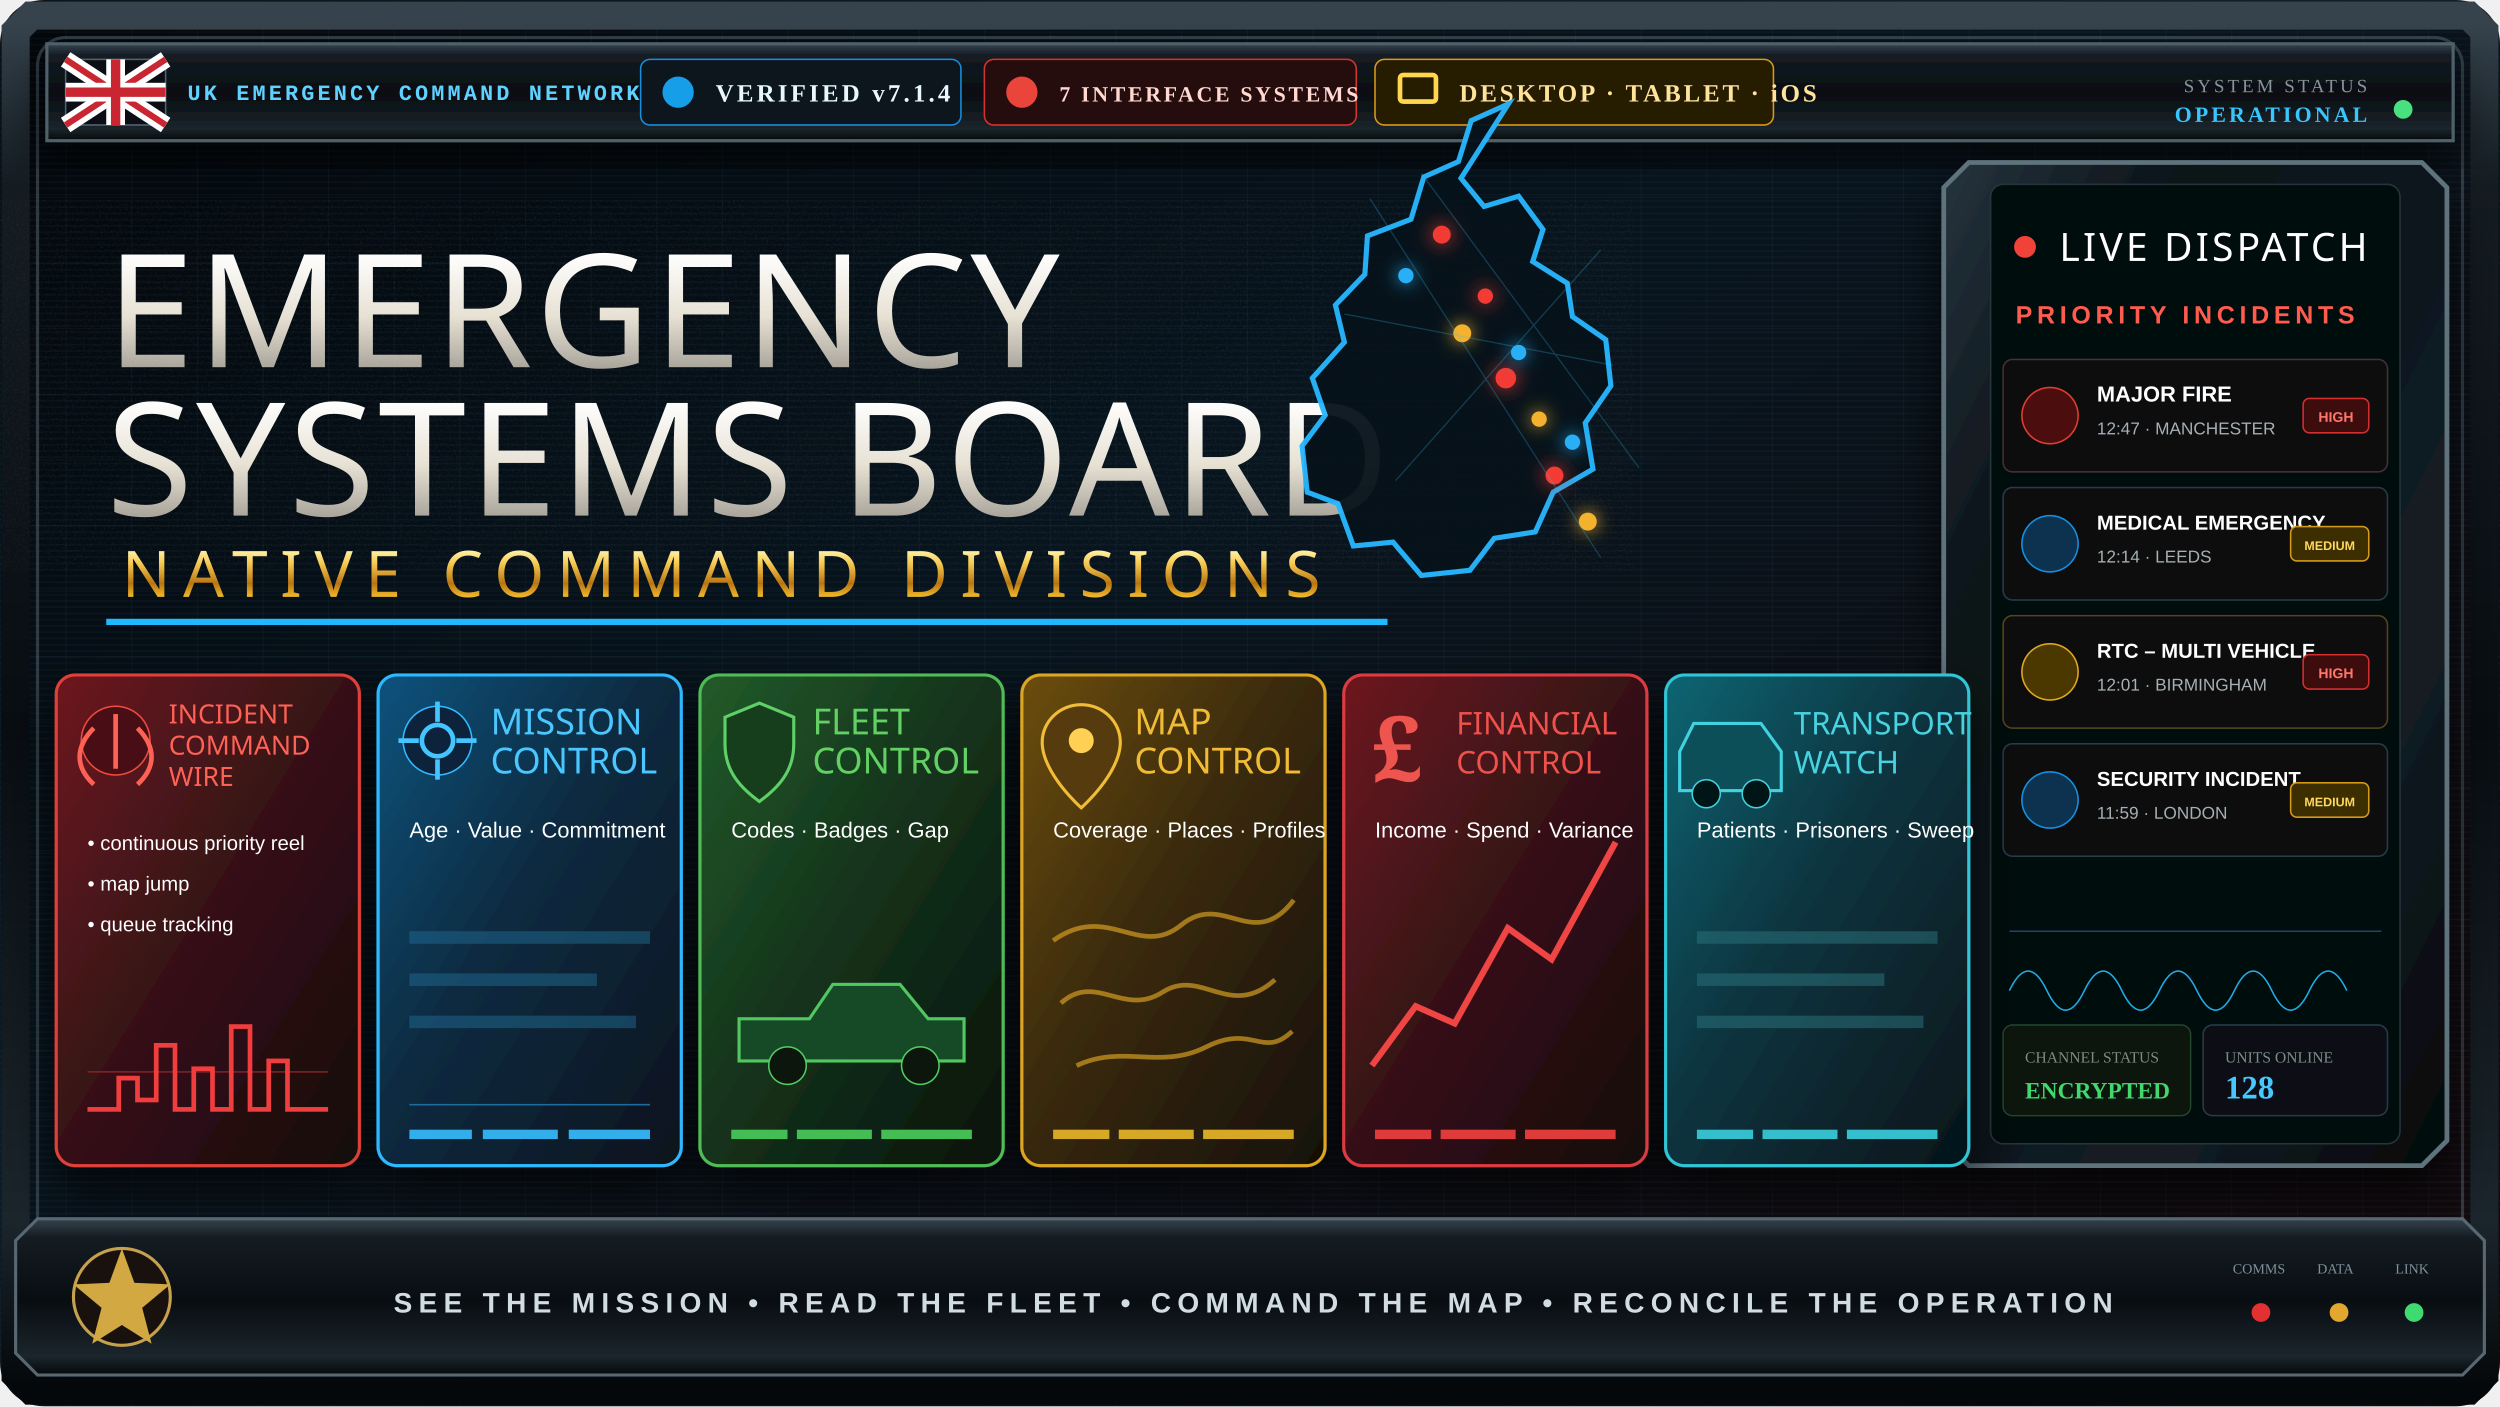
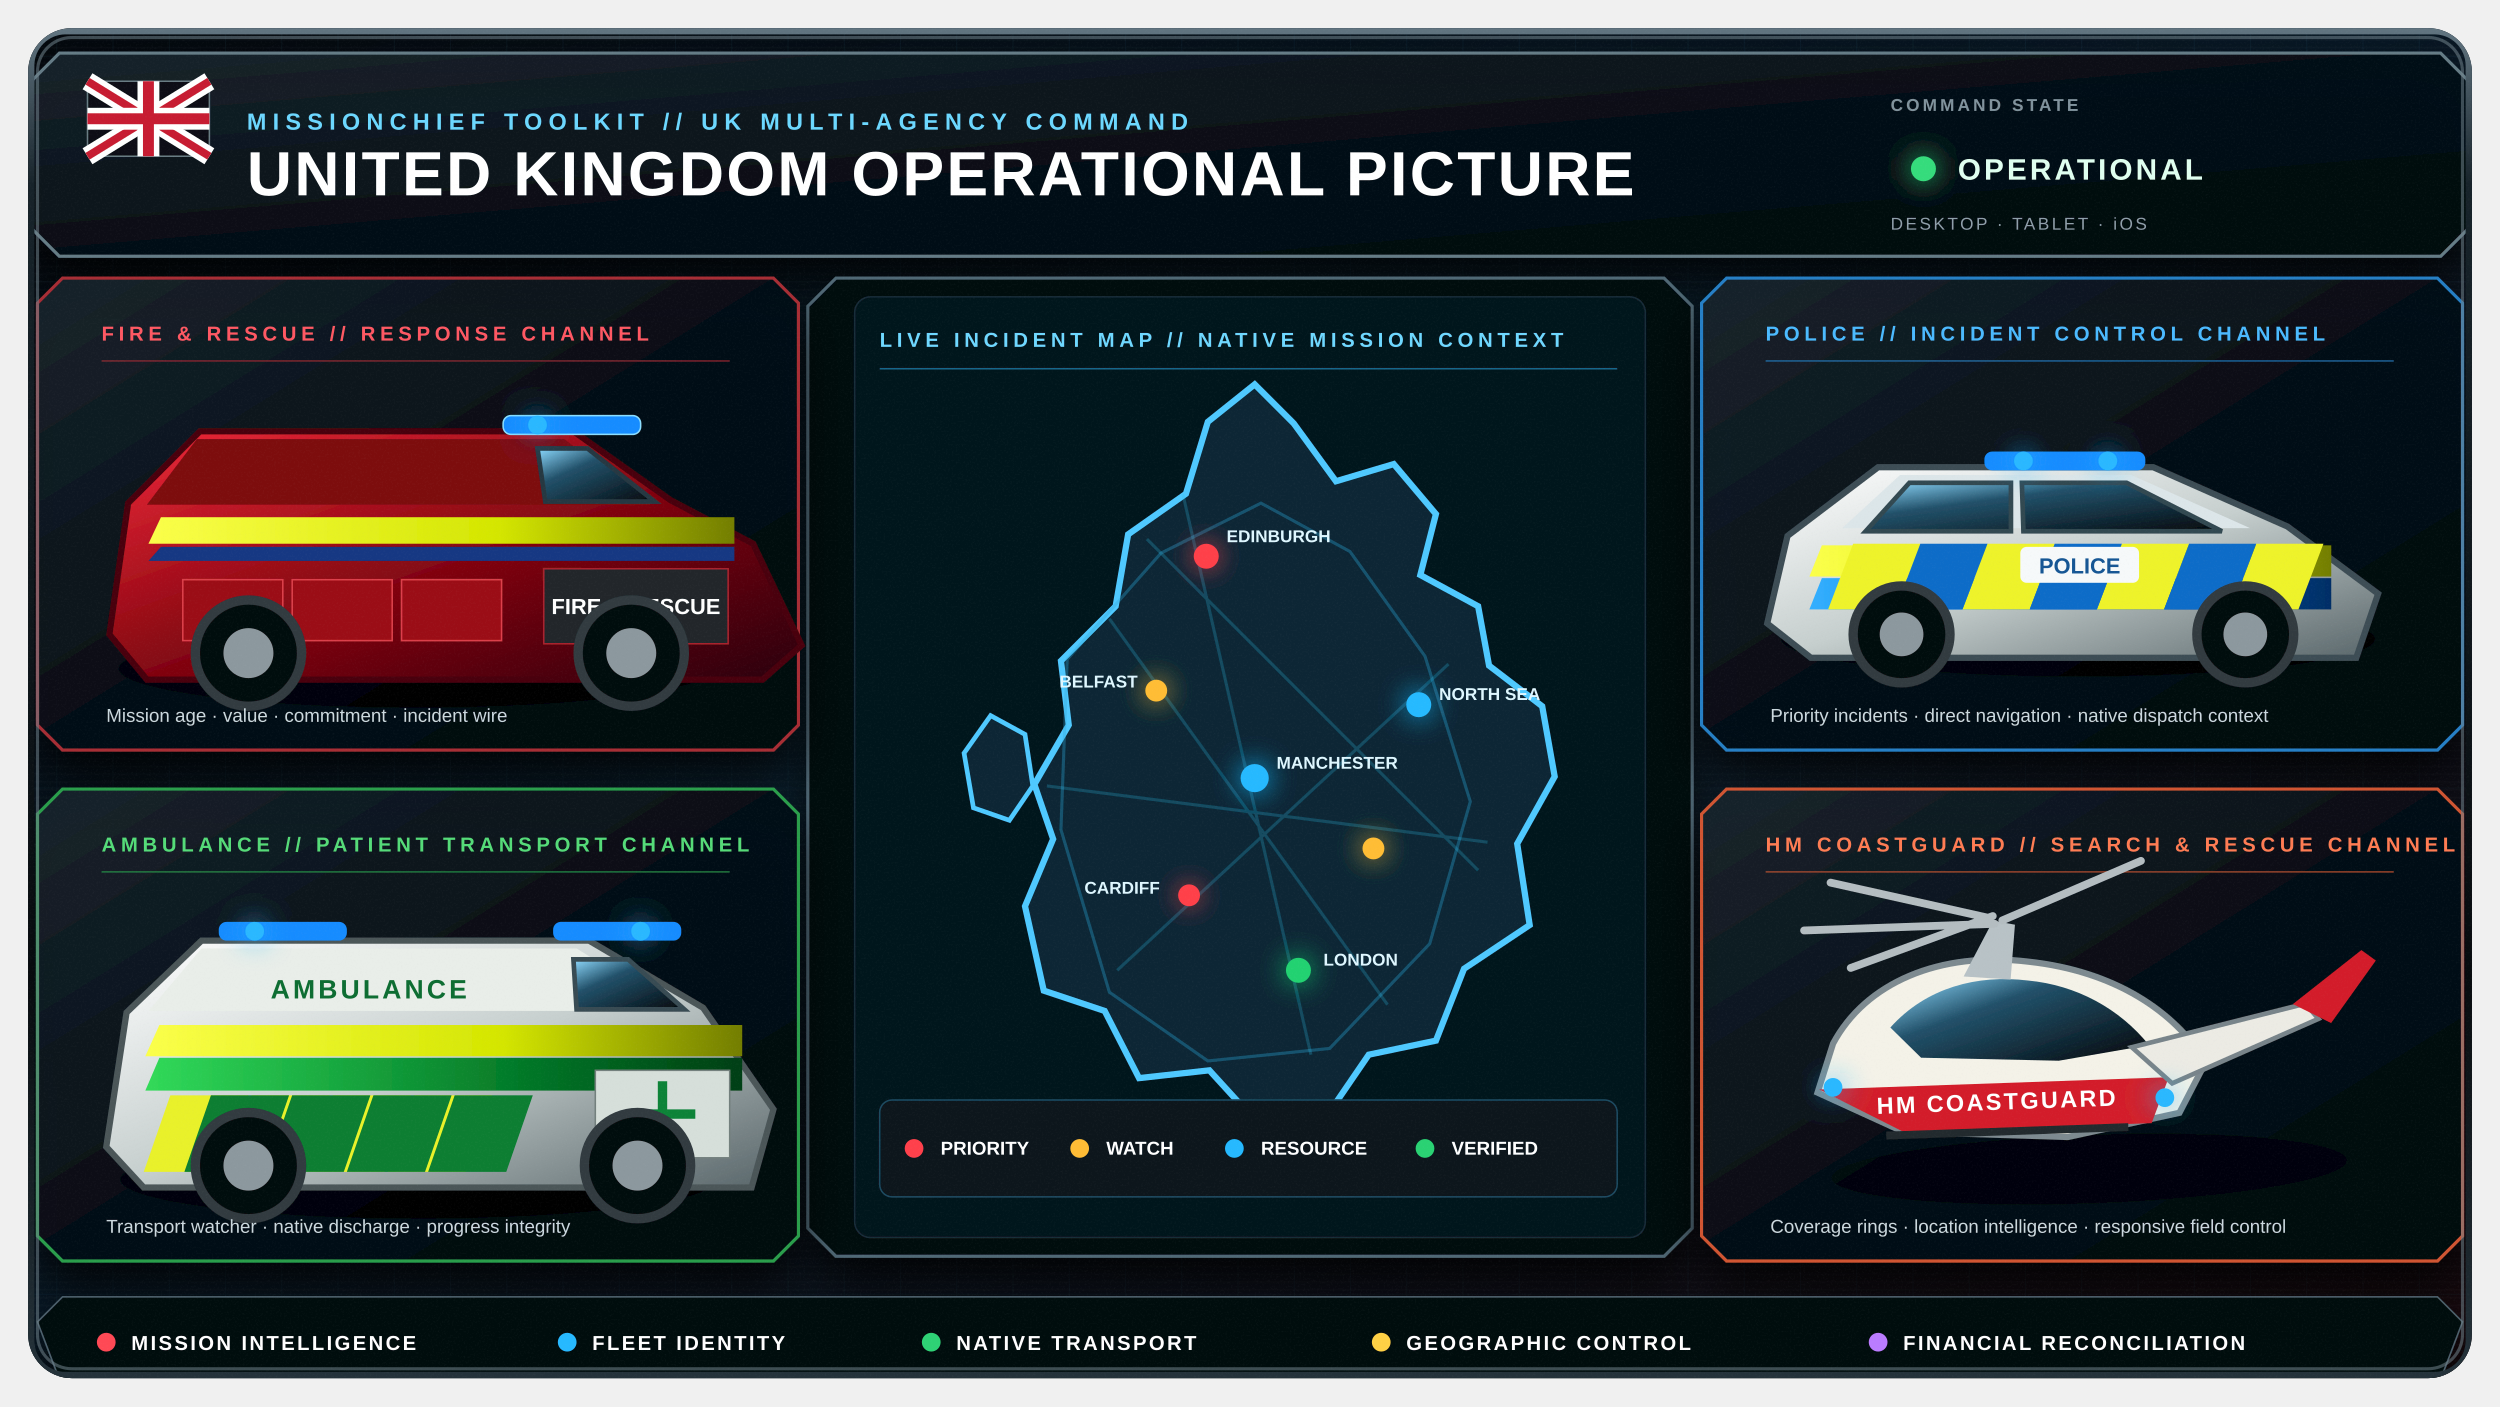
<svg xmlns="http://www.w3.org/2000/svg" width="1600" height="900" viewBox="0 0 1600 900" role="img" aria-labelledby="title desc">
  <defs>
    <linearGradient id="bg" x1="0" y1="0" x2="1" y2="1">
-       <stop offset="0" stop-color="#02060a" />
-       <stop offset=".42" stop-color="#07141e" />
-       <stop offset="1" stop-color="#12080b" />
+       <stop offset="0" stop-color="#03070c" />
+       <stop offset=".48" stop-color="#071724" />
+       <stop offset="1" stop-color="#16070b" />
+     </linearGradient>
+     <radialGradient id="mapGlow" cx=".5" cy=".45" r=".6">
+       <stop offset="0" stop-color="#1a789d" stop-opacity=".32" />
+       <stop offset=".6" stop-color="#072336" stop-opacity=".1" />
+       <stop offset="1" stop-color="#02070c" stop-opacity="0" />
+     </radialGradient>
+     <linearGradient id="panel" x1="0" y1="0" x2="1" y2="1">
+       <stop offset="0" stop-color="#17242c" stop-opacity=".97" />
+       <stop offset=".45" stop-color="#071018" stop-opacity=".96" />
+       <stop offset="1" stop-color="#03070b" stop-opacity=".98" />
+     </linearGradient>
+     <linearGradient id="redVehicle" x1="0" y1="0" x2="1" y2="1">
+       <stop stop-color="#f22a3a" />
+       <stop offset=".45" stop-color="#8e0713" />
+       <stop offset="1" stop-color="#2a0206" />
+     </linearGradient>
+     <linearGradient id="whiteVehicle" x1="0" y1="0" x2="1" y2="1">
+       <stop stop-color="#ffffff" />
+       <stop offset=".5" stop-color="#c6cfce" />
+       <stop offset="1" stop-color="#59666a" />
+     </linearGradient>
+     <linearGradient id="glass" x1="0" y1="0" x2="1" y2="1">
+       <stop stop-color="#8fdbff" />
+       <stop offset=".35" stop-color="#22516a" />
+       <stop offset="1" stop-color="#03090d" />
+     </linearGradient>
+     <linearGradient id="yellow" x1="0" y1="0" x2="1" y2="0">
+       <stop stop-color="#fbff4a" />
+       <stop offset=".6" stop-color="#d4e600" />
+       <stop offset="1" stop-color="#737e00" />
+     </linearGradient>
+     <linearGradient id="green" x1="0" y1="0" x2="1" y2="0">
+       <stop stop-color="#31da59" />
+       <stop offset=".55" stop-color="#07852d" />
+       <stop offset="1" stop-color="#013f12" />
+     </linearGradient>
+     <linearGradient id="blue" x1="0" y1="0" x2="1" y2="0">
+       <stop stop-color="#31afff" />
+       <stop offset=".55" stop-color="#126ac8" />
+       <stop offset="1" stop-color="#032e66" />
    </linearGradient>
    <linearGradient id="steel" x1="0" y1="0" x2="0" y2="1">
-       <stop offset="0" stop-color="#36434d" />
-       <stop offset=".12" stop-color="#141c22" />
-       <stop offset=".52" stop-color="#080d11" />
-       <stop offset=".88" stop-color="#1b252c" />
-       <stop offset="1" stop-color="#05080a" />
-     </linearGradient>
-     <linearGradient id="steel2" x1="0" y1="0" x2="1" y2="1">
-       <stop offset="0" stop-color="#26343e" />
-       <stop offset=".25" stop-color="#0b1217" />
-       <stop offset=".72" stop-color="#131d24" />
-       <stop offset="1" stop-color="#04070a" />
-     </linearGradient>
-     <linearGradient id="blue" x1="0" y1="0" x2="1" y2="1">
-       <stop offset="0" stop-color="#0a537d" />
-       <stop offset=".45" stop-color="#0b2b41" />
-       <stop offset="1" stop-color="#07131c" />
-     </linearGradient>
-     <linearGradient id="green" x1="0" y1="0" x2="1" y2="1">
-       <stop offset="0" stop-color="#225b2a" />
-       <stop offset=".45" stop-color="#15351c" />
-       <stop offset="1" stop-color="#08130b" />
-     </linearGradient>
-     <linearGradient id="amber" x1="0" y1="0" x2="1" y2="1">
-       <stop offset="0" stop-color="#6c4d0b" />
-       <stop offset=".45" stop-color="#3a2a0e" />
-       <stop offset="1" stop-color="#151006" />
-     </linearGradient>
-     <linearGradient id="red" x1="0" y1="0" x2="1" y2="1">
-       <stop offset="0" stop-color="#6d161e" />
-       <stop offset=".45" stop-color="#391218" />
-       <stop offset="1" stop-color="#16080b" />
-     </linearGradient>
-     <linearGradient id="cyan" x1="0" y1="0" x2="1" y2="1">
-       <stop offset="0" stop-color="#0c6573" />
-       <stop offset=".45" stop-color="#0a3540" />
-       <stop offset="1" stop-color="#061519" />
-     </linearGradient>
-     <linearGradient id="goldText" x1="0" y1="0" x2="0" y2="1">
-       <stop offset="0" stop-color="#fff2a8" />
-       <stop offset=".28" stop-color="#f6c84f" />
-       <stop offset=".7" stop-color="#b87512" />
-       <stop offset="1" stop-color="#f4bc2d" />
-     </linearGradient>
-     <linearGradient id="whiteText" x1="0" y1="0" x2="0" y2="1">
-       <stop offset="0" stop-color="#ffffff" />
-       <stop offset=".55" stop-color="#e7e1d4" />
-       <stop offset="1" stop-color="#a9a49a" />
-     </linearGradient>
-     <linearGradient id="edge" x1="0" y1="0" x2="1" y2="0">
-       <stop offset="0" stop-color="#16b9ff" />
-       <stop offset=".48" stop-color="#5dd9ff" />
-       <stop offset=".52" stop-color="#ff805c" />
-       <stop offset="1" stop-color="#e2242f" />
-     </linearGradient>
-     <pattern id="grid" width="42" height="42" patternUnits="userSpaceOnUse">
-       <path d="M42 0H0V42" fill="none" stroke="#66d1ff" stroke-opacity=".055" />
+       <stop stop-color="#657985" />
+       <stop offset=".12" stop-color="#17232a" />
+       <stop offset=".7" stop-color="#070b0e" />
+       <stop offset="1" stop-color="#25333b" />
+     </linearGradient>
+     <pattern id="grid" width="36" height="36" patternUnits="userSpaceOnUse">
+       <path d="M36 0H0V36" fill="none" stroke="#62d1ff" stroke-opacity=".055" />
    </pattern>
-     <pattern id="scan" width="4" height="4" patternUnits="userSpaceOnUse">
-       <rect width="4" height="1.2" fill="#fff" opacity=".025" />
+     <pattern id="scan" width="5" height="5" patternUnits="userSpaceOnUse">
+       <rect width="5" height="1" fill="#fff" opacity=".02" />
    </pattern>
-     <pattern id="micro" width="12" height="12" patternUnits="userSpaceOnUse">
-       <circle cx="1.5" cy="1.5" r=".7" fill="#7fdfff" opacity=".12" />
-     </pattern>
-     <filter id="shadow" x="-30%" y="-30%" width="160%" height="160%">
-       <feDropShadow dx="0" dy="16" stdDeviation="16" flood-color="#000" flood-opacity=".7" />
+     <filter id="shadow" x="-40%" y="-40%" width="180%" height="190%">
+       <feDropShadow dx="0" dy="18" stdDeviation="15" flood-color="#000" flood-opacity=".82" />
    </filter>
-     <filter id="glowB" x="-120%" y="-120%" width="340%" height="340%">
-       <feGaussianBlur stdDeviation="7" result="b" />
+     <filter id="glow" x="-250%" y="-250%" width="600%" height="600%">
+       <feGaussianBlur stdDeviation="9" result="g" />
      <feMerge>
-         <feMergeNode in="b" />
+         <feMergeNode in="g" />
        <feMergeNode in="SourceGraphic" />
      </feMerge>
    </filter>
-     <filter id="glowR" x="-120%" y="-120%" width="340%" height="340%">
-       <feGaussianBlur stdDeviation="8" result="b" />
-       <feMerge>
-         <feMergeNode in="b" />
-         <feMergeNode in="SourceGraphic" />
-       </feMerge>
+     <filter id="grain" x="-20%" y="-20%" width="140%" height="140%">
+       <feTurbulence type="fractalNoise" baseFrequency=".8" numOctaves="2" seed="11" />
+       <feColorMatrix type="saturate" values="0" />
+       <feComponentTransfer>
+         <feFuncA type="table" tableValues="0 0 .05" />
+       </feComponentTransfer>
+       <feBlend in="SourceGraphic" mode="screen" />
    </filter>
-     <filter id="grit" x="-20%" y="-20%" width="140%" height="140%">
-       <feTurbulence type="fractalNoise" baseFrequency=".7" numOctaves="2" seed="9" result="noise" />
-       <feColorMatrix in="noise" type="saturate" values="0" result="mono" />
-       <feComponentTransfer in="mono" result="soft">
-         <feFuncA type="table" tableValues="0 0 .08" />
-       </feComponentTransfer>
-       <feBlend in="SourceGraphic" in2="soft" mode="screen" />
-     </filter>
+     <clipPath id="clip">
+       <rect x="18" y="18" width="1564" height="864" rx="28" />
+     </clipPath>
  </defs>
-   <rect width="1600" height="900" rx="28" fill="url(#bg)" />
-   <rect width="1600" height="900" rx="28" fill="url(#grid)" />
-   <rect width="1600" height="900" rx="28" fill="url(#scan)" />
-   <path d="M20 10H1580l10 10v860l-10 10H20L10 880V20z" fill="none" stroke="url(#steel)" stroke-width="18" />
-   <rect x="24" y="24" width="1552" height="852" rx="18" fill="none" stroke="#62727c" stroke-opacity=".45" stroke-width="2" />
-   <g filter="url(#shadow)">
-     <path d="M30 28h1540v62H30z" fill="url(#steel)" stroke="#50616b" stroke-width="2" />
-     <g transform="translate(42 38)">
-       <rect width="64" height="42" rx="5" fill="#0a1116" stroke="#4f6470" />
-       <path d="M0 0 64 42M64 0 0 42" stroke="#fff" stroke-width="11" />
-       <path d="M0 0 64 42M64 0 0 42" stroke="#c92632" stroke-width="4" />
-       <path d="M32 0v42M0 21h64" stroke="#fff" stroke-width="12" />
-       <path d="M32 0v42M0 21h64" stroke="#c92632" stroke-width="6" />
-     </g>
-     <text x="120" y="64" fill="#5ed2ff" font-family="Courier New,monospace" font-size="14" font-weight="900" letter-spacing="2">UK EMERGENCY COMMAND NETWORK</text>
-     <g transform="translate(410 38)">
-       <rect width="205" height="42" rx="6" fill="#07131f" stroke="#168ddd" />
-       <circle cx="24" cy="21" r="10" fill="#179ee8" />
-       <text x="48" y="27" fill="#e9f8ff" font-size="16" font-weight="900" letter-spacing="2">VERIFIED v7.1.4</text>
-     </g>
-     <g transform="translate(630 38)">
-       <rect width="238" height="42" rx="6" fill="#270a0c" stroke="#d3342f" />
-       <circle cx="24" cy="21" r="10" fill="#e9443b" />
-       <text x="48" y="27" fill="#ffd9d2" font-size="14" font-weight="900" letter-spacing="1.7">7 INTERFACE SYSTEMS</text>
-     </g>
-     <g transform="translate(880 38)">
-       <rect width="255" height="42" rx="6" fill="#251a05" stroke="#d99a16" />
-       <rect x="16" y="10" width="23" height="17" rx="2" fill="none" stroke="#ffd64d" stroke-width="3" />
-       <text x="54" y="27" fill="#ffe39b" font-size="16" font-weight="900" letter-spacing="1.8">DESKTOP · TABLET · iOS</text>
-     </g>
-     <text x="1515" y="59" text-anchor="end" fill="#88949b" font-size="12" letter-spacing="2">SYSTEM STATUS</text>
-     <text x="1515" y="78" text-anchor="end" fill="#37c6ff" font-size="14" font-weight="900" letter-spacing="2">OPERATIONAL</text>
-     <circle cx="1538" cy="70" r="6" fill="#49e080" />
-   </g>
-   <g filter="url(#grit)">
-     <text x="68" y="235" fill="url(#whiteText)" font-family="Impact,Arial Black,sans-serif" font-size="101" letter-spacing="2">EMERGENCY</text>
-     <text x="68" y="330" fill="url(#whiteText)" font-family="Impact,Arial Black,sans-serif" font-size="101" letter-spacing="2">SYSTEMS BOARD</text>
-   </g>
-   <text x="78" y="382" fill="url(#goldText)" font-family="Impact,Arial Black,sans-serif" font-size="41" letter-spacing="8">NATIVE COMMAND DIVISIONS</text>
-   <path d="M68 398h820" stroke="#20b9ff" stroke-width="4" />
-   <g transform="translate(65 -45) scale(.82)" opacity=".95">
-     <path d="M1098 136 l-29 13 -10 32 -27 12 -10 33 -34 13 -2 30 -23 24 7 29 -25 28 10 29 -18 24 4 36 24 9 12 33 31 -3 22 26 38 -4 19 -25 32 -5 14 -31 31 -18 -6 -36 20 -29 -4 -36 -26 -18 -4 -26 -27 -17 8 -25 -19 -26 -27 8 -18 -22 z" fill="#06121a" stroke="#27b7ff" stroke-width="4" />
-     <g fill="#ff3e35" filter="url(#glowR)">
-       <circle cx="1046" cy="238" r="7" />
-       <circle cx="1080" cy="286" r="6" />
-       <circle cx="1096" cy="350" r="8" />
-       <circle cx="1134" cy="426" r="7" />
-     </g>
-     <g fill="#ffba2e" filter="url(#glowB)">
-       <circle cx="1062" cy="315" r="7" />
-       <circle cx="1122" cy="382" r="6" />
-       <circle cx="1160" cy="462" r="7" />
-     </g>
-     <g fill="#29b7ff" filter="url(#glowB)">
-       <circle cx="1018" cy="270" r="6" />
-       <circle cx="1106" cy="330" r="6" />
-       <circle cx="1148" cy="400" r="6" />
-     </g>
-     <g stroke="#36c9ff" stroke-opacity=".25">
-       <path d="M990 210 1170 490M1030 190 1200 420M970 300 1180 340M1010 430 1170 250" />
-     </g>
-   </g>
-   <g transform="translate(1260 104)" filter="url(#shadow)">
-     <path d="M0 0h290l16 16v610l-16 16H0l-16-16V16z" fill="url(#steel2)" stroke="#5f737d" stroke-width="3" />
-     <rect x="14" y="14" width="262" height="614" rx="8" fill="#05090c" stroke="#27343b" />
-     <circle cx="36" cy="54" r="7" fill="#ef4238" />
-     <text x="58" y="63" fill="#fff" font-family="Impact,Arial Black,sans-serif" font-size="25" letter-spacing="2">LIVE DISPATCH</text>
-     <text x="30" y="103" fill="#ff5b4d" font-family="Arial Narrow,Arial,sans-serif" font-size="16" font-weight="900" letter-spacing="3">PRIORITY INCIDENTS</text>
-     <g font-family="Arial Narrow,Arial,sans-serif">
-       <g transform="translate(22 126)">
-         <rect width="246" height="72" rx="6" fill="#0c0e10" stroke="#453033" />
-         <circle cx="30" cy="36" r="18" fill="#4b1010" stroke="#e13c31" />
-         <text x="60" y="27" fill="#fff" font-size="14" font-weight="900">MAJOR FIRE</text>
-         <text x="60" y="48" fill="#a8b0b4" font-size="11">12:47 · MANCHESTER</text>
-         <rect x="192" y="25" width="42" height="22" rx="4" fill="#3e0b0e" stroke="#d52e2f" />
-         <text x="213" y="40" text-anchor="middle" fill="#ff766a" font-size="9" font-weight="900">HIGH</text>
-       </g>
-       <g transform="translate(22 208)">
-         <rect width="246" height="72" rx="6" fill="#0c0e10" stroke="#263c49" />
-         <circle cx="30" cy="36" r="18" fill="#0a3150" stroke="#168fe1" />
-         <text x="60" y="27" fill="#fff" font-size="13" font-weight="900">MEDICAL EMERGENCY</text>
-         <text x="60" y="48" fill="#a8b0b4" font-size="11">12:14 · LEEDS</text>
-         <rect x="184" y="25" width="50" height="22" rx="4" fill="#3c2d05" stroke="#d49b16" />
-         <text x="209" y="40" text-anchor="middle" fill="#ffd85b" font-size="8" font-weight="900">MEDIUM</text>
-       </g>
-       <g transform="translate(22 290)">
-         <rect width="246" height="72" rx="6" fill="#0c0e10" stroke="#55451b" />
-         <circle cx="30" cy="36" r="18" fill="#4b3705" stroke="#e0a81d" />
-         <text x="60" y="27" fill="#fff" font-size="13" font-weight="900">RTC – MULTI VEHICLE</text>
-         <text x="60" y="48" fill="#a8b0b4" font-size="11">12:01 · BIRMINGHAM</text>
-         <rect x="192" y="25" width="42" height="22" rx="4" fill="#3e0b0e" stroke="#d52e2f" />
-         <text x="213" y="40" text-anchor="middle" fill="#ff766a" font-size="9" font-weight="900">HIGH</text>
-       </g>
-       <g transform="translate(22 372)">
-         <rect width="246" height="72" rx="6" fill="#0c0e10" stroke="#263c49" />
-         <circle cx="30" cy="36" r="18" fill="#0a3150" stroke="#168fe1" />
-         <text x="60" y="27" fill="#fff" font-size="13" font-weight="900">SECURITY INCIDENT</text>
-         <text x="60" y="48" fill="#a8b0b4" font-size="11">11:59 · LONDON</text>
-         <rect x="184" y="25" width="50" height="22" rx="4" fill="#3c2d05" stroke="#d49b16" />
-         <text x="209" y="40" text-anchor="middle" fill="#ffd85b" font-size="8" font-weight="900">MEDIUM</text>
-       </g>
-     </g>
-     <path d="M26 492h238" stroke="#1a4a63" />
-     <path d="M26 530q12-25 24 0t24 0 24 0 24 0 24 0 24 0 24 0 24 0 24 0" fill="none" stroke="#1faee8" />
-     <rect x="22" y="552" width="120" height="58" rx="6" fill="#08120d" stroke="#23442d" />
-     <text x="36" y="576" fill="#7d8c82" font-size="10">CHANNEL STATUS</text>
-     <text x="36" y="599" fill="#43d86e" font-size="15" font-weight="900">ENCRYPTED</text>
-     <rect x="150" y="552" width="118" height="58" rx="6" fill="#081118" stroke="#263b48" />
-     <text x="164" y="576" fill="#7d8c82" font-size="10">UNITS ONLINE</text>
-     <text x="164" y="599" fill="#46c9ff" font-size="21" font-weight="900">128</text>
-   </g>
-   <g transform="translate(36 432)" filter="url(#shadow)" font-family="Arial Narrow,Arial,sans-serif">
-     <g>
-       <rect width="194" height="314" rx="12" fill="url(#red)" stroke="#df4038" stroke-width="2" />
-       <circle cx="38" cy="42" r="22" fill="#481112" stroke="#ef4a40" />
-       <path d="M38 25v35M24 34c-12 12-12 25 0 36M52 34c12 12 12 25 0 36" fill="none" stroke="#ff6255" stroke-width="3" />
-       <text x="72" y="31" fill="#ff6255" font-family="Impact,Arial Black,sans-serif" font-size="17">INCIDENT</text>
-       <text x="72" y="51" fill="#ff6255" font-family="Impact,Arial Black,sans-serif" font-size="17">COMMAND</text>
-       <text x="72" y="71" fill="#ff6255" font-family="Impact,Arial Black,sans-serif" font-size="17">WIRE</text>
-       <text x="20" y="112" fill="#fff" font-size="13">• continuous priority reel</text>
-       <text x="20" y="138" fill="#fff" font-size="13">• map jump</text>
-       <text x="20" y="164" fill="#fff" font-size="13">• queue tracking</text>
-       <path d="M20 254h154" stroke="#812128" />
-       <path d="M20 278h20v-20h12v14h12v-35h12v41h12v-26h12v26h12v-53h12v53h12v-31h12v31h26" fill="none" stroke="#f03d3d" stroke-width="3" />
-     </g>
-     <g transform="translate(206)">
-       <rect width="194" height="314" rx="12" fill="url(#blue)" stroke="#2db9ff" stroke-width="2" />
-       <circle cx="38" cy="42" r="22" fill="#08233a" stroke="#32baff" />
-       <circle cx="38" cy="42" r="10" fill="none" stroke="#45c5ff" stroke-width="3" />
-       <path d="M38 17v13M38 54v13M13 42h13M50 42h13" stroke="#45c5ff" stroke-width="3" />
-       <text x="72" y="38" fill="#4bc7ff" font-family="Impact,Arial Black,sans-serif" font-size="23">MISSION</text>
-       <text x="72" y="63" fill="#4bc7ff" font-family="Impact,Arial Black,sans-serif" font-size="23">CONTROL</text>
-       <text x="20" y="104" fill="#fff" font-size="14">Age · Value · Commitment</text>
-       <path d="M20 168h154M20 195h120M20 222h145" stroke="#256a91" stroke-width="8" opacity=".5" />
-       <path d="M20 275h154" stroke="#1f6c9d" />
-       <path d="M20 294h40M67 294h48M122 294h52" stroke="#30aeea" stroke-width="6" />
-     </g>
-     <g transform="translate(412)">
-       <rect width="194" height="314" rx="12" fill="url(#green)" stroke="#50bc55" stroke-width="2" />
-       <path d="M38 18 60 27v17c0 18-10 28-22 37-12-9-22-19-22-37V27z" fill="#173d1e" stroke="#5ed067" stroke-width="2" />
-       <text x="72" y="38" fill="#62d063" font-family="Impact,Arial Black,sans-serif" font-size="23">FLEET</text>
-       <text x="72" y="63" fill="#62d063" font-family="Impact,Arial Black,sans-serif" font-size="23">CONTROL</text>
-       <text x="20" y="104" fill="#fff" font-size="14">Codes · Badges · Gap</text>
-       <path d="M25 220h45l15-22h43l18 22h23v27H25z" fill="#194927" stroke="#51c761" stroke-width="2" />
-       <circle cx="56" cy="250" r="12" fill="#07120a" stroke="#52cb62" />
-       <circle cx="141" cy="250" r="12" fill="#07120a" stroke="#52cb62" />
-       <path d="M20 294h36M62 294h48M116 294h58" stroke="#45bd55" stroke-width="6" />
-     </g>
-     <g transform="translate(618)">
-       <rect width="194" height="314" rx="12" fill="url(#amber)" stroke="#dca522" stroke-width="2" />
-       <path d="M38 19c-14 0-25 11-25 24 0 20 25 42 25 42s25-22 25-42c0-13-11-24-25-24z" fill="#553b08" stroke="#f1bd38" stroke-width="2" />
-       <circle cx="38" cy="42" r="8" fill="#ffd052" />
-       <text x="72" y="38" fill="#f0bb34" font-family="Impact,Arial Black,sans-serif" font-size="23">MAP</text>
-       <text x="72" y="63" fill="#f0bb34" font-family="Impact,Arial Black,sans-serif" font-size="23">CONTROL</text>
-       <text x="20" y="104" fill="#fff" font-size="14">Coverage · Places · Profiles</text>
-       <path d="M20 170c35-25 55 12 82-10s46 18 72-16M25 210c22-20 40 9 65-7s43 18 72-8M35 250c30-14 53 3 83-12s36 8 55-10" fill="none" stroke="#c89420" stroke-width="3" opacity=".75" />
-       <path d="M20 294h36M62 294h48M116 294h58" stroke="#d7a726" stroke-width="6" />
-     </g>
-     <g transform="translate(824)">
-       <rect width="194" height="314" rx="12" fill="url(#red)" stroke="#dc3b40" stroke-width="2" />
-       <text x="18" y="68" fill="#ef544f" font-family="Georgia,serif" font-size="58" font-weight="900">£</text>
-       <text x="72" y="38" fill="#ef514c" font-family="Impact,Arial Black,sans-serif" font-size="20">FINANCIAL</text>
-       <text x="72" y="63" fill="#ef514c" font-family="Impact,Arial Black,sans-serif" font-size="20">CONTROL</text>
-       <text x="20" y="104" fill="#fff" font-size="14">Income · Spend · Variance</text>
-       <path d="m18 250 28-38 25 11 34-61 28 20 41-75" fill="none" stroke="#f04444" stroke-width="4" />
-       <path d="M20 294h36M62 294h48M116 294h58" stroke="#e03a3a" stroke-width="6" />
-     </g>
-     <g transform="translate(1030)">
-       <rect width="194" height="314" rx="12" fill="url(#cyan)" stroke="#31c5d6" stroke-width="2" />
-       <path d="M18 31h43l13 18v25H9V49z" fill="#0c4f59" stroke="#42d1df" stroke-width="2" />
-       <circle cx="26" cy="76" r="9" fill="#061316" stroke="#42d1df" />
-       <circle cx="58" cy="76" r="9" fill="#061316" stroke="#42d1df" />
-       <text x="82" y="38" fill="#48d3e0" font-family="Impact,Arial Black,sans-serif" font-size="20">TRANSPORT</text>
-       <text x="82" y="63" fill="#48d3e0" font-family="Impact,Arial Black,sans-serif" font-size="20">WATCH</text>
-       <text x="20" y="104" fill="#fff" font-size="14">Patients · Prisoners · Sweep</text>
-       <path d="M20 168h154M20 195h120M20 222h145" stroke="#2d6f78" stroke-width="8" opacity=".55" />
-       <path d="M20 294h36M62 294h48M116 294h58" stroke="#36becb" stroke-width="6" />
-     </g>
-   </g>
-   <g transform="translate(24 780)">
-     <path d="M0 0h1552l14 14v72l-14 14H0L-14 86V14z" fill="url(#steel)" stroke="#586872" stroke-width="2" />
-     <circle cx="54" cy="50" r="31" fill="#18110e" stroke="#c6a14d" stroke-width="2" />
-     <path d="m54 19 8 22 23 1-18 15 6 23-19-12-19 12 6-23-18-15 23-1z" fill="#d1a841" />
-     <text x="778" y="60" text-anchor="middle" fill="#d2dde2" font-family="Arial Narrow,Arial,sans-serif" font-size="18" font-weight="900" letter-spacing="4">SEE THE MISSION  •  READ THE FLEET  •  COMMAND THE MAP  •  RECONCILE THE OPERATION</text>
-     <g transform="translate(1405 25)">
-       <text x="0" y="10" fill="#819099" font-size="9">COMMS</text>
-       <circle cx="18" cy="35" r="6" fill="#e33131" />
-       <text x="54" y="10" fill="#819099" font-size="9">DATA</text>
-       <circle cx="68" cy="35" r="6" fill="#e2a72f" />
-       <text x="104" y="10" fill="#819099" font-size="9">LINK</text>
-       <circle cx="116" cy="35" r="6" fill="#3fdb70" />
-     </g>
+   <g clip-path="url(#clip)">
+     <rect width="1600" height="900" fill="url(#bg)" />
+     <rect width="1600" height="900" fill="url(#grid)" />
+     <rect width="1600" height="900" fill="url(#scan)" />
+     <rect width="1600" height="900" fill="url(#mapGlow)" />
+     <g transform="translate(38 34)" filter="url(#shadow)">
+       <path d="M0 0h1524l18 18v94l-18 18H0l-18-18V18z" fill="url(#panel)" stroke="#657b86" stroke-width="2" />
+       <g transform="translate(18 18)">
+         <rect width="78" height="48" rx="4" fill="#080e12" stroke="#697b84" />
+         <path d="M0 0 78 48M78 0 0 48" stroke="#fff" stroke-width="12" />
+         <path d="M0 0 78 48M78 0 0 48" stroke="#c71f31" stroke-width="5" />
+         <path d="M39 0v48M0 24h78" stroke="#fff" stroke-width="14" />
+         <path d="M39 0v48M0 24h78" stroke="#c71f31" stroke-width="7" />
+       </g>
+       <text x="120" y="49" fill="#6cd8ff" font-family="Arial,sans-serif" font-size="15" font-weight="900" letter-spacing="4">MISSIONCHIEF TOOLKIT // UK MULTI-AGENCY COMMAND</text>
+       <text x="120" y="91" fill="#fff" font-family="Arial Black,Arial,sans-serif" font-size="40" font-weight="900" letter-spacing="1.5">UNITED KINGDOM OPERATIONAL PICTURE</text>
+       <g transform="translate(1172 22)" font-family="Arial,sans-serif">
+         <text x="0" y="15" fill="#81939d" font-size="11" font-weight="800" letter-spacing="2">COMMAND STATE</text>
+         <circle cx="21" cy="52" r="8" fill="#36dc7b" filter="url(#glow)" />
+         <text x="43" y="59" fill="#dffff0" font-size="19" font-weight="900" letter-spacing="2">OPERATIONAL</text>
+         <text x="0" y="91" fill="#8fa0aa" font-size="11" letter-spacing="1.6">DESKTOP · TABLET · iOS</text>
+       </g>
+     </g>
+     <g transform="translate(535 178)" filter="url(#shadow)">
+       <path d="M0 0h530l18 18v590l-18 18H0l-18-18V18z" fill="#03090e" stroke="#4f6774" stroke-width="2" />
+       <rect x="12" y="12" width="506" height="602" rx="10" fill="#06121b" stroke="#172d39" />
+       <text x="28" y="44" fill="#6ed8ff" font-family="Arial,sans-serif" font-size="13" font-weight="900" letter-spacing="3">LIVE INCIDENT MAP // NATIVE MISSION CONTEXT</text>
+       <path d="M28 58h472" stroke="#1c94c7" stroke-opacity=".65" />
+       <g transform="translate(72 68)">
+         <path d="M196 0l-30 24-14 46-37 26-8 46-35 35 5 41-22 38 12 35-18 43 12 54 39 13 22 43 45-5 31 34 45-6 26-38 43-9 18-46 42-28-8-52 24-43-8-45-34-26-7-38-37-20 10-39-27-32-37 11-27-37z" fill="#0a2635" stroke="#50c9ff" stroke-width="4" />
+         <path d="M76 176l60-68 64-32 57 31 48 67 29 93-26 91-64 67-78 8-63-44-31-104z" fill="none" stroke="#2ea7d8" stroke-opacity=".35" stroke-width="2" />
+         <g fill="none" stroke="#2cc0ef" stroke-opacity=".24" stroke-width="2">
+           <path d="M103 150l178 247M127 99l212 212M63 257l282 36M108 375l212-196M150 70l82 359" />
+         </g>
+         <g filter="url(#glow)">
+           <circle cx="165" cy="110" r="8" fill="#ff3f4a" />
+           <circle cx="133" cy="196" r="7" fill="#ffbd34" />
+           <circle cx="196" cy="252" r="9" fill="#26b9ff" />
+           <circle cx="154" cy="327" r="7" fill="#ff3f4a" />
+           <circle cx="224" cy="375" r="8" fill="#22d271" />
+           <circle cx="272" cy="297" r="7" fill="#ffbd34" />
+           <circle cx="301" cy="205" r="8" fill="#27baff" />
+         </g>
+         <g fill="#dff7ff" font-family="Arial,sans-serif" font-size="11" font-weight="800">
+           <text x="178" y="101">EDINBURGH</text>
+           <text x="71" y="194">BELFAST</text>
+           <text x="210" y="246">MANCHESTER</text>
+           <text x="87" y="326">CARDIFF</text>
+           <text x="240" y="372">LONDON</text>
+           <text x="314" y="202">NORTH SEA</text>
+         </g>
+         <path d="M27 212l-17 24 6 35 23 8 15-22-5-33z" fill="#0a2635" stroke="#50c9ff" stroke-width="3" />
+       </g>
+       <g transform="translate(28 526)" font-family="Arial,sans-serif">
+         <rect width="472" height="62" rx="8" fill="#07141c" stroke="#1c4b61" />
+         <circle cx="22" cy="31" r="6" fill="#ff414b" />
+         <text x="39" y="35" fill="#fff" font-size="12" font-weight="800">PRIORITY</text>
+         <circle cx="128" cy="31" r="6" fill="#ffbc36" />
+         <text x="145" y="35" fill="#fff" font-size="12" font-weight="800">WATCH</text>
+         <circle cx="227" cy="31" r="6" fill="#25b9ff" />
+         <text x="244" y="35" fill="#fff" font-size="12" font-weight="800">RESOURCE</text>
+         <circle cx="349" cy="31" r="6" fill="#29d273" />
+         <text x="366" y="35" fill="#fff" font-size="12" font-weight="800">VERIFIED</text>
+       </g>
+     </g>
+     <g transform="translate(40 178)" filter="url(#shadow)">
+       <path d="M0 0h455l16 16v270l-16 16H0l-16-16V16z" fill="url(#panel)" stroke="#a72d36" stroke-width="2" />
+       <text x="25" y="40" fill="#ff5963" font-family="Arial,sans-serif" font-size="13" font-weight="900" letter-spacing="3">FIRE &amp; RESCUE // RESPONSE CHANNEL</text>
+       <path d="M25 53h402" stroke="#9f2b34" stroke-opacity=".72" />
+       <g transform="translate(30 74)">
+         <ellipse cx="196" cy="176" rx="190" ry="25" fill="#000" opacity=".64" />
+         <path d="M12 70 58 24h239l62 44 53 28 31 65-25 22H24L0 154z" fill="url(#redVehicle)" stroke="#48050b" stroke-width="4" />
+         <path d="M56 29h235l56 42H24z" fill="#7d0711" />
+         <path d="M274 35h32l43 34h-70z" fill="url(#glass)" stroke="#283943" stroke-width="3" />
+         <path d="M33 79h367v17H25z" fill="url(#yellow)" />
+         <path d="M33 98h367v9H25z" fill="#173783" />
+         <g fill="#9b0b17" stroke="#dc414b">
+           <rect x="47" y="119" width="64" height="39" />
+           <rect x="117" y="119" width="64" height="39" />
+           <rect x="187" y="119" width="64" height="39" />
+         </g>
+         <rect x="278" y="112" width="118" height="48" fill="#20282c" stroke="#a9222d" />
+         <text x="337" y="141" text-anchor="middle" fill="#fff" font-family="Arial,sans-serif" font-size="14" font-weight="900">FIRE &amp; RESCUE</text>
+         <circle cx="89" cy="166" r="34" fill="#06090b" stroke="#303a3f" stroke-width="6" />
+         <circle cx="89" cy="166" r="16" fill="#8c989e" />
+         <circle cx="334" cy="166" r="34" fill="#06090b" stroke="#303a3f" stroke-width="6" />
+         <circle cx="334" cy="166" r="16" fill="#8c989e" />
+         <rect x="252" y="14" width="88" height="12" rx="5" fill="#168cff" stroke="#8bdeff" />
+         <circle cx="274" cy="20" r="6" fill="#29b8ff" filter="url(#glow)" />
+       </g>
+       <text x="28" y="284" fill="#cbd9df" font-family="Arial,sans-serif" font-size="12">Mission age · value · commitment · incident wire</text>
+     </g>
+     <g transform="translate(40 505)" filter="url(#shadow)">
+       <path d="M0 0h455l16 16v270l-16 16H0l-16-16V16z" fill="url(#panel)" stroke="#2b9e4c" stroke-width="2" />
+       <text x="25" y="40" fill="#55db78" font-family="Arial,sans-serif" font-size="13" font-weight="900" letter-spacing="3">AMBULANCE // PATIENT TRANSPORT CHANNEL</text>
+       <path d="M25 53h402" stroke="#2b9e4c" stroke-opacity=".68" />
+       <g transform="translate(28 73)">
+         <ellipse cx="200" cy="177" rx="191" ry="25" fill="#000" opacity=".64" />
+         <path d="M13 70 61 24h248l73 43 45 65-14 50H24L0 156z" fill="url(#whiteVehicle)" stroke="#4b5659" stroke-width="4" />
+         <path d="M61 29h240l64 40H27z" fill="#e9eee9" />
+         <path d="M299 36h35l36 32h-69z" fill="url(#glass)" stroke="#394b52" stroke-width="3" />
+         <path d="M34 78h373v20H25z" fill="url(#yellow)" />
+         <path d="M34 99h373v21H25z" fill="url(#green)" />
+         <text x="168" y="61" text-anchor="middle" fill="#0d6d32" font-family="Arial,sans-serif" font-size="17" font-weight="900" letter-spacing="2">AMBULANCE</text>
+         <path d="M41 123h50l-17 49H24zM93 123h50l-17 49H76zM145 123h50l-17 49H128zM197 123h50l-17 49H180z" fill="#e9f12c" />
+         <path d="M67 123h50l-17 49H50zM119 123h50l-17 49H102zM171 123h50l-17 49H154zM223 123h50l-17 49H206z" fill="#087e30" />
+         <path d="M313 107h86v56h-86z" fill="#d6dfda" stroke="#73807d" />
+         <path d="M356 114v42M335 135h42" stroke="#0a8337" stroke-width="6" />
+         <circle cx="91" cy="168" r="34" fill="#06090b" stroke="#303a3f" stroke-width="6" />
+         <circle cx="91" cy="168" r="16" fill="#8c989e" />
+         <circle cx="340" cy="168" r="34" fill="#06090b" stroke="#303a3f" stroke-width="6" />
+         <circle cx="340" cy="168" r="16" fill="#8c989e" />
+         <rect x="72" y="12" width="82" height="12" rx="5" fill="#168cff" />
+         <rect x="286" y="12" width="82" height="12" rx="5" fill="#168cff" />
+         <circle cx="95" cy="18" r="6" fill="#29b8ff" filter="url(#glow)" />
+         <circle cx="342" cy="18" r="6" fill="#29b8ff" filter="url(#glow)" />
+       </g>
+       <text x="28" y="284" fill="#cbd9df" font-family="Arial,sans-serif" font-size="12">Transport watcher · native discharge · progress integrity</text>
+     </g>
+     <g transform="translate(1105 178)" filter="url(#shadow)">
+       <path d="M0 0h455l16 16v270l-16 16H0l-16-16V16z" fill="url(#panel)" stroke="#257fc5" stroke-width="2" />
+       <text x="25" y="40" fill="#4cbaff" font-family="Arial,sans-serif" font-size="13" font-weight="900" letter-spacing="3">POLICE // INCIDENT CONTROL CHANNEL</text>
+       <path d="M25 53h402" stroke="#257fc5" stroke-opacity=".68" />
+       <g transform="translate(26 82)">
+         <ellipse cx="199" cy="149" rx="190" ry="24" fill="#000" opacity=".64" />
+         <path d="M13 83 71 39h176l86 38 58 43-14 41H28L0 139z" fill="url(#whiteVehicle)" stroke="#3e4d55" stroke-width="4" />
+         <path d="M85 44h148l76 34H48z" fill="#dce6e9" />
+         <path d="M91 49h65v31H63zM163 49h67l61 31H164z" fill="url(#glass)" stroke="#334851" stroke-width="3" />
+         <path d="M35 89h326v20H27z" fill="url(#yellow)" />
+         <path d="M35 110h326v20H27z" fill="url(#blue)" />
+         <g fill="#eef32c">
+           <path d="M55 88h43l-16 42H39z" />
+           <path d="M141 88h43l-16 42H125z" />
+           <path d="M227 88h43l-16 42H211z" />
+           <path d="M313 88h43l-16 42H297z" />
+         </g>
+         <g fill="#116cc8">
+           <path d="M98 88h43l-16 42H82z" />
+           <path d="M184 88h43l-16 42H168z" />
+           <path d="M270 88h43l-16 42H254z" />
+         </g>
+         <rect x="162" y="90" width="76" height="23" rx="4" fill="#f6f9fa" />
+         <text x="200" y="107" text-anchor="middle" fill="#145694" font-family="Arial,sans-serif" font-size="14" font-weight="900">POLICE</text>
+         <circle cx="86" cy="146" r="31" fill="#06090b" stroke="#303a3f" stroke-width="6" />
+         <circle cx="86" cy="146" r="14" fill="#8c989e" />
+         <circle cx="306" cy="146" r="31" fill="#06090b" stroke="#303a3f" stroke-width="6" />
+         <circle cx="306" cy="146" r="14" fill="#8c989e" />
+         <rect x="139" y="29" width="103" height="12" rx="5" fill="#168cff" />
+         <circle cx="164" cy="35" r="6" fill="#29b8ff" filter="url(#glow)" />
+         <circle cx="218" cy="35" r="6" fill="#29b8ff" filter="url(#glow)" />
+       </g>
+       <text x="28" y="284" fill="#cbd9df" font-family="Arial,sans-serif" font-size="12">Priority incidents · direct navigation · native dispatch context</text>
+     </g>
+     <g transform="translate(1105 505)" filter="url(#shadow)">
+       <path d="M0 0h455l16 16v270l-16 16H0l-16-16V16z" fill="url(#panel)" stroke="#d05533" stroke-width="2" />
+       <text x="25" y="40" fill="#ff7b53" font-family="Arial,sans-serif" font-size="13" font-weight="900" letter-spacing="3">HM COASTGUARD // SEARCH &amp; RESCUE CHANNEL</text>
+       <path d="M25 53h402" stroke="#d05533" stroke-opacity=".68" />
+       <g transform="translate(35 73) rotate(-2)">
+         <ellipse cx="191" cy="177" rx="165" ry="22" fill="#000" opacity=".55" />
+         <path d="M30 91c22-38 70-57 127-48 55 8 92 35 111 68l-18 32-72 13-105-7-54-27z" fill="#f4f2e8" stroke="#7d8a90" stroke-width="4" />
+         <path d="M67 82c24-25 57-32 89-27 31 4 58 20 76 44l-58 8-88-5z" fill="url(#glass)" />
+         <path d="M20 120h224l-12 29H73z" fill="#d31f2a" />
+         <path d="M221 100l112-24 8 10-95 38z" fill="#ecebe4" stroke="#78848a" stroke-width="3" />
+         <path d="M325 76l45-33 9 7-30 39z" fill="#d31f2a" />
+         <path d="M115 51l20-35 14 3-4 35z" fill="#b8c2c6" />
+         <path d="M62 151h155" stroke="#222a2e" stroke-width="5" />
+         <text x="133" y="137" text-anchor="middle" fill="#fff" font-family="Arial,sans-serif" font-size="15" font-weight="900" letter-spacing="1.5">HM COASTGUARD</text>
+         <path d="M136 18H14M132 14l-100-26M135 13l-92 30M141 16l90-35" stroke="#b4bdc1" stroke-width="5" stroke-linecap="round" />
+         <circle cx="29" cy="119" r="6" fill="#29b8ff" filter="url(#glow)" />
+         <circle cx="241" cy="133" r="6" fill="#29b8ff" filter="url(#glow)" />
+       </g>
+       <text x="28" y="284" fill="#cbd9df" font-family="Arial,sans-serif" font-size="12">Coverage rings · location intelligence · responsive field control</text>
+     </g>
+     <g transform="translate(40 830)" filter="url(#shadow)" font-family="Arial,sans-serif">
+       <path d="M0 0h1520l16 16-16 42H0l-16-42z" fill="#040a0e" stroke="#4d626d" />
+       <g font-weight="900" font-size="13" letter-spacing="1.5">
+         <circle cx="28" cy="29" r="6" fill="#ff4854" />
+         <text x="44" y="34" fill="#fff">MISSION INTELLIGENCE</text>
+         <circle cx="323" cy="29" r="6" fill="#26b9ff" />
+         <text x="339" y="34" fill="#fff">FLEET IDENTITY</text>
+         <circle cx="556" cy="29" r="6" fill="#2ed274" />
+         <text x="572" y="34" fill="#fff">NATIVE TRANSPORT</text>
+         <circle cx="844" cy="29" r="6" fill="#ffd145" />
+         <text x="860" y="34" fill="#fff">GEOGRAPHIC CONTROL</text>
+         <circle cx="1162" cy="29" r="6" fill="#ba7cff" />
+         <text x="1178" y="34" fill="#fff">FINANCIAL RECONCILIATION</text>
+       </g>
+     </g>
+     <rect width="1600" height="900" fill="none" stroke="#748a95" stroke-width="3" />
+     <rect x="12" y="12" width="1576" height="876" rx="30" fill="none" stroke="url(#steel)" stroke-width="20" />
+     <rect x="24" y="24" width="1552" height="852" rx="22" fill="none" stroke="#6f828b" stroke-opacity=".55" stroke-width="2" />
+     <rect width="1600" height="900" fill="none" filter="url(#grain)" />
  </g>
</svg>
